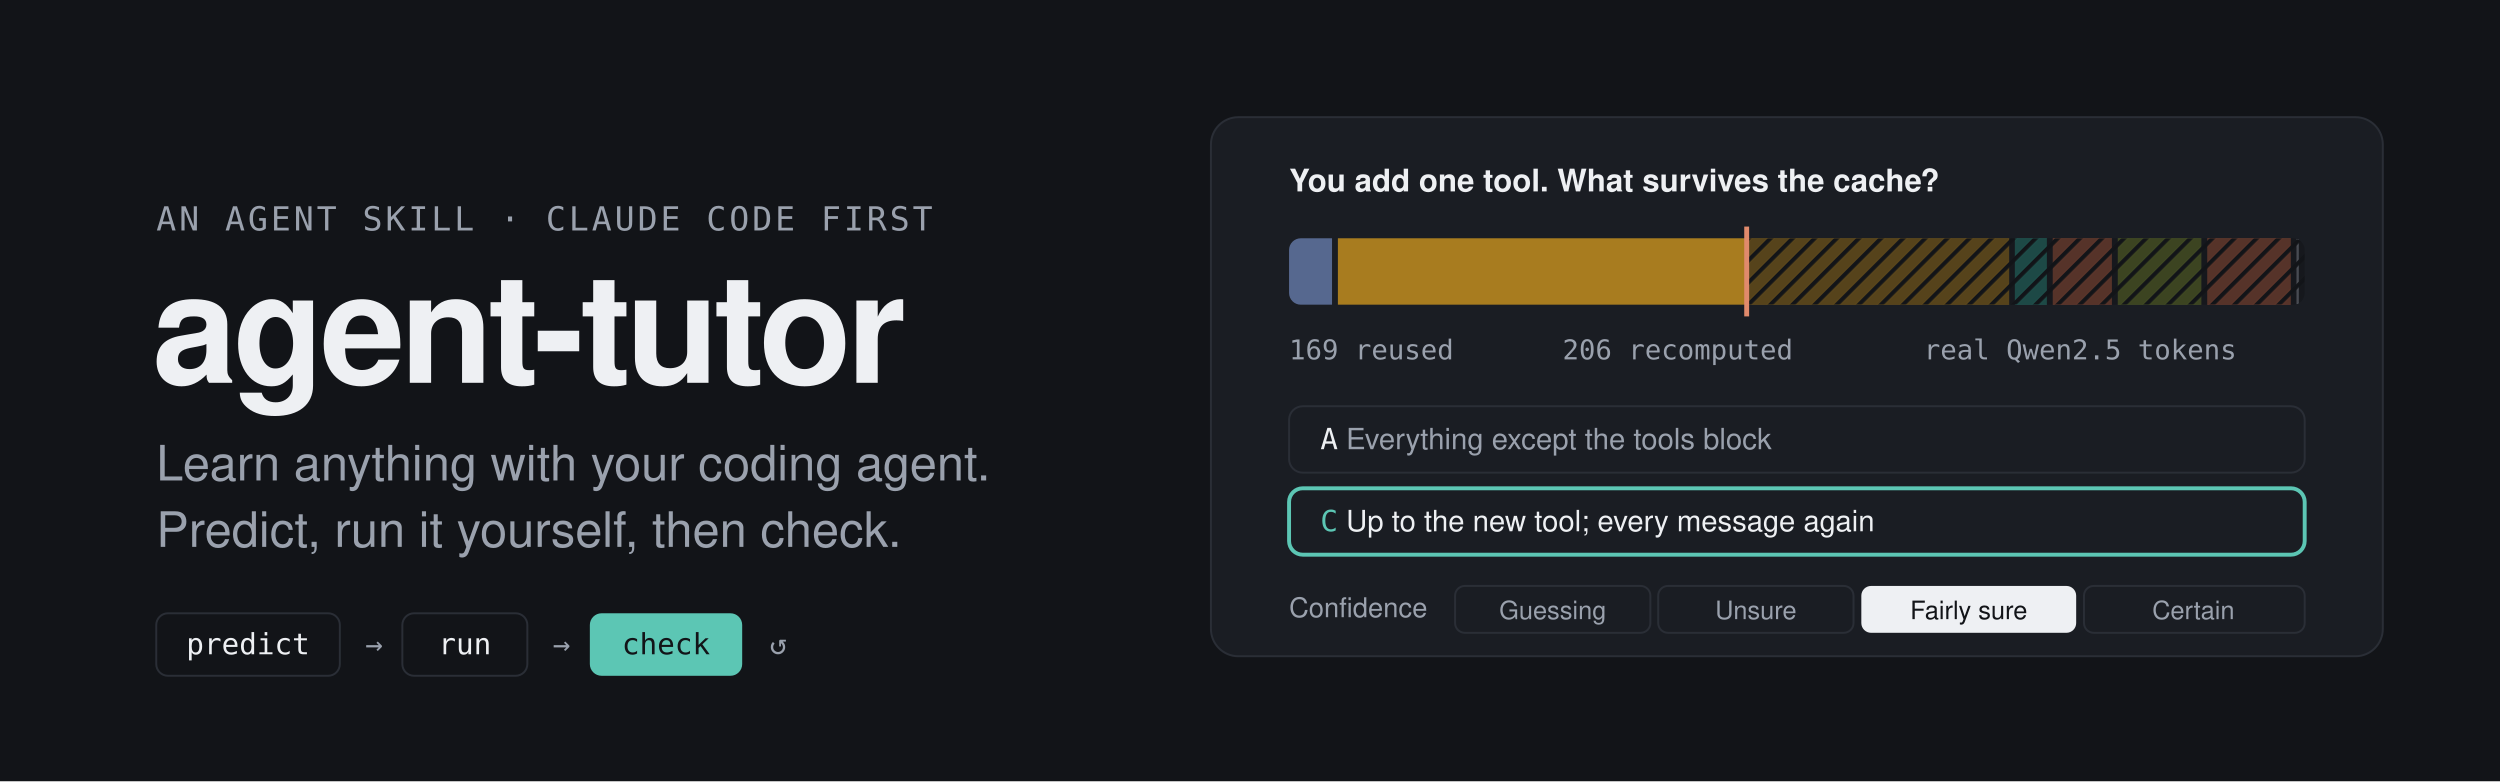
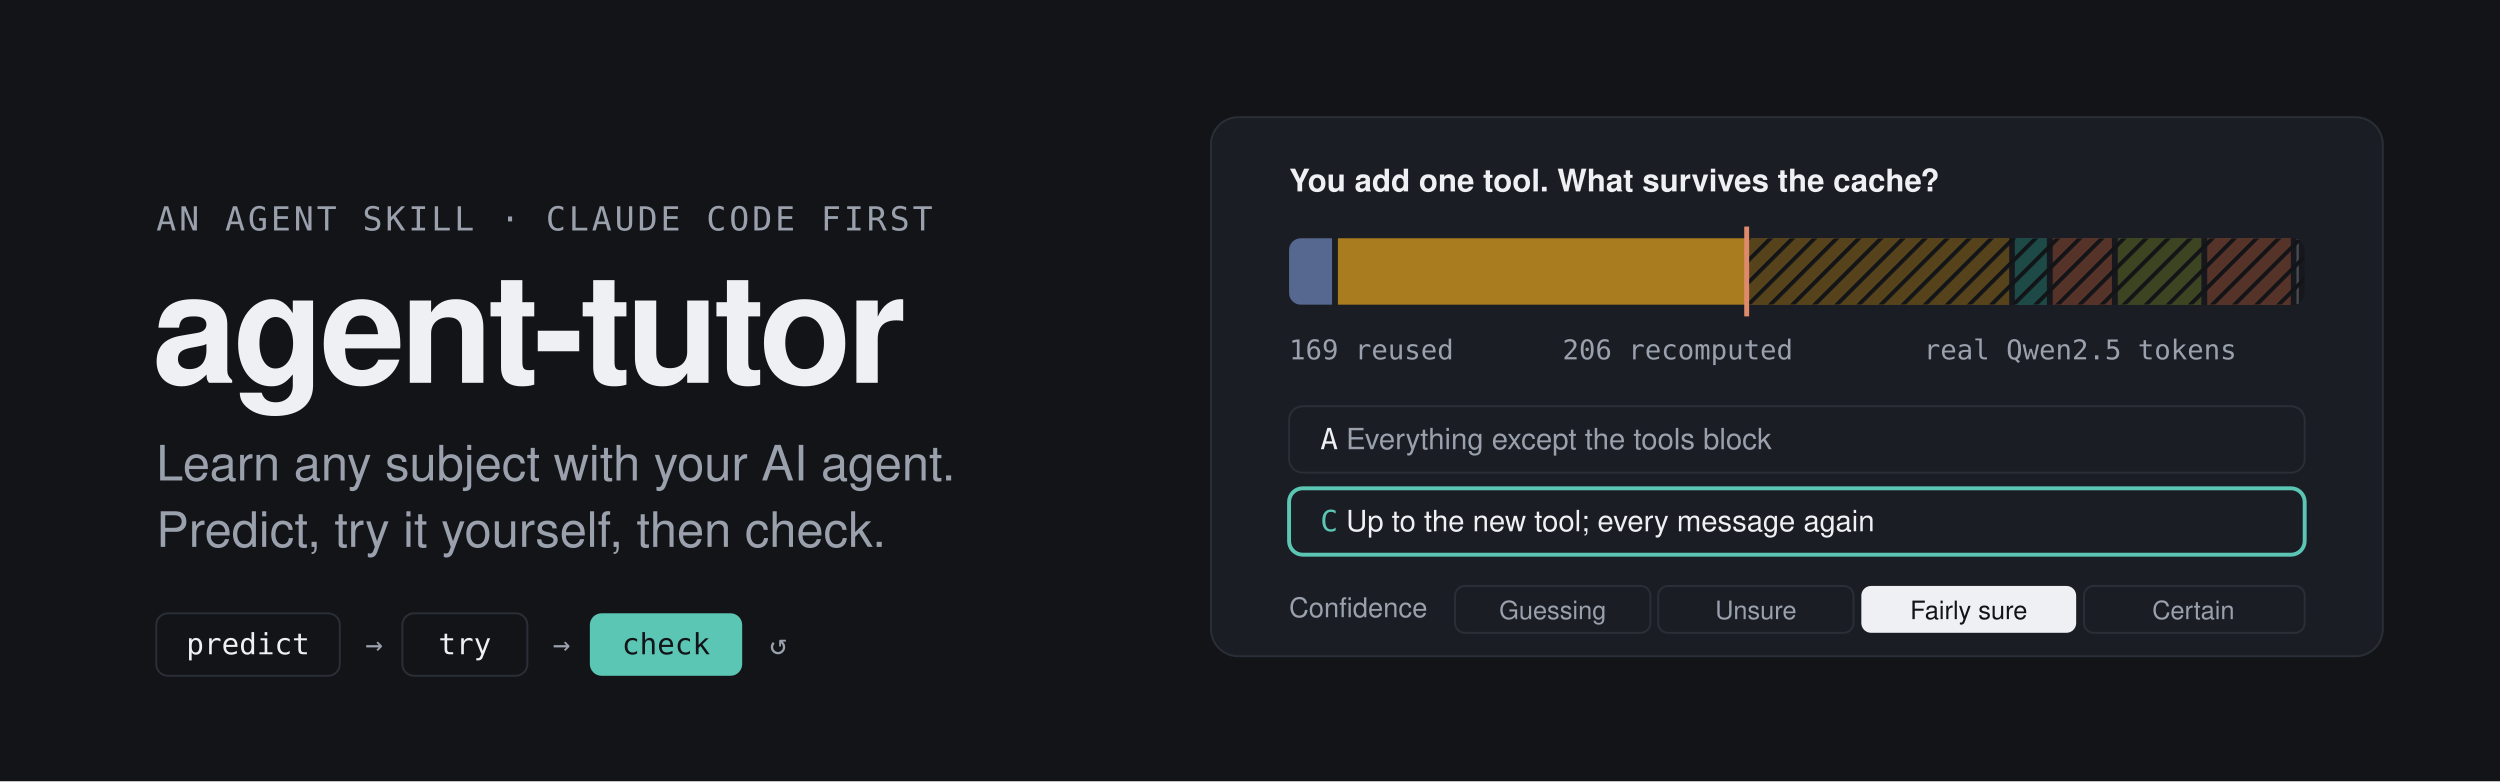
- <svg xmlns="http://www.w3.org/2000/svg" width="1280" height="400" viewBox="0 0 1280 400" role="img" aria-label="agent-tutor: learn anything with your coding agent by predicting, running and checking">
+ <svg xmlns="http://www.w3.org/2000/svg" width="1280" height="400" viewBox="0 0 1280 400" role="img" aria-label="agent-tutor: learn any subject with your AI agent by predicting, trying and checking">
  <defs>
    <pattern id="h" width="8" height="8" patternUnits="userSpaceOnUse" patternTransform="rotate(45)">
      <rect width="8" height="8" fill="#121418" opacity=".55" />
      <line x1="0" y1="0" x2="0" y2="8" stroke="#121418" stroke-width="4" />
    </pattern>
    <clipPath id="r">
      <rect x="660" y="0" width="520" height="34" rx="6" />
    </clipPath>
  </defs>
  <rect width="1280" height="400" fill="#121418" />
  <g font-family="ui-sans-serif,-apple-system,'Segoe UI',Helvetica,Arial,sans-serif">
    <text x="80" y="118" font-family="ui-monospace,SFMono-Regular,Menlo,Consolas,monospace" font-size="17" letter-spacing="1.5" fill="#9aa1ad">AN AGENT SKILL · CLAUDE CODE FIRST</text>
    <text x="78" y="196" font-size="78" font-weight="700" letter-spacing="-2.5" fill="#eef0f3">agent-tutor</text>
-     <text x="80" y="246" font-size="25" fill="#9aa1ad">Learn anything with your coding agent.</text>
-     <text x="80" y="280" font-size="25" fill="#9aa1ad">Predict, run it yourself, then check.</text>
+     <text x="80" y="246" font-size="25" fill="#9aa1ad">Learn any subject with your AI agent.</text>
+     <text x="80" y="280" font-size="25" fill="#9aa1ad">Predict, try it yourself, then check.</text>
    <g font-family="ui-monospace,SFMono-Regular,Menlo,Consolas,monospace" font-size="15">
      <rect x="80" y="314" width="94" height="32" rx="6" fill="none" stroke="#2a2e36" />
      <text x="127" y="335" text-anchor="middle" fill="#eef0f3">predict</text>
      <text x="187" y="335" fill="#9aa1ad">→</text>
      <rect x="206" y="314" width="64" height="32" rx="6" fill="none" stroke="#2a2e36" />
-       <text x="238" y="335" text-anchor="middle" fill="#eef0f3">run</text>
+       <text x="238" y="335" text-anchor="middle" fill="#eef0f3">try</text>
      <text x="283" y="335" fill="#9aa1ad">→</text>
      <rect x="302" y="314" width="78" height="32" rx="6" fill="#5cc6b4" />
      <text x="341" y="335" text-anchor="middle" fill="#121418">check</text>
      <text x="394" y="335" fill="#9aa1ad">↺</text>
    </g>
  </g>
  <g transform="translate(0,96)">
    <rect x="620" y="-36" width="600" height="276" rx="14" fill="#1a1d23" stroke="#2a2e36" />
    <text x="660" y="2" font-family="ui-sans-serif,-apple-system,'Segoe UI',Helvetica,Arial,sans-serif" font-size="16" font-weight="600" fill="#eef0f3">You add one tool. What survives the cache?</text>
    <g transform="translate(0,26)">
      <g clip-path="url(#r)">
        <rect x="660.0" y="0" width="22.0" height="34" fill="#56688f" />
        <rect x="685.0" y="0" width="343.7" height="34" fill="#a87c1f" />
        <rect x="1031.6" y="0" width="16.4" height="34" fill="#2a8a7e" />
        <rect x="1051.0" y="0" width="30.3" height="34" fill="#a9583e" />
        <rect x="1084.3" y="0" width="42.8" height="34" fill="#6e7f2d" />
        <rect x="1130.1" y="0" width="42.8" height="34" fill="#a9583e" />
        <rect x="1175.8" y="0" width="1.2" height="34" fill="#8a8f99" />
        <rect x="894.3" y="0" width="285.7" height="34" fill="url(#h)" />
      </g>
      <line x1="894.3" y1="-6" x2="894.3" y2="40" stroke="#e08a6c" stroke-width="2.5" />
    </g>
    <g font-family="ui-monospace,SFMono-Regular,Menlo,Consolas,monospace" font-size="14" fill="#9aa1ad">
      <text x="660" y="88">169 reused</text>
      <text x="800" y="88">206 recomputed</text>
      <text x="985" y="88">real Qwen2.5 tokens</text>
    </g>
    <g font-family="ui-sans-serif,-apple-system,'Segoe UI',Helvetica,Arial,sans-serif" font-size="15">
      <rect x="660" y="112" width="520" height="34" rx="7" fill="none" stroke="#2a2e36" />
      <text x="676" y="134" fill="#9aa1ad">
        <tspan font-family="ui-monospace,Menlo,Consolas,monospace" fill="#eef0f3">A</tspan>   Everything except the tools block</text>
      <rect x="660" y="154" width="520" height="34" rx="7" fill="none" stroke="#5cc6b4" stroke-width="2" />
      <text x="676" y="176" fill="#eef0f3">
        <tspan font-family="ui-monospace,Menlo,Consolas,monospace" fill="#5cc6b4">C</tspan>   Up to the new tool; every message again</text>
      <text x="660" y="220" font-size="14" fill="#9aa1ad">Confidence</text>
      <g font-size="13">
        <rect x="745" y="204" width="100" height="24" rx="5" fill="none" stroke="#2a2e36" />
        <text x="795" y="221" text-anchor="middle" fill="#9aa1ad">Guessing</text>
        <rect x="849" y="204" width="100" height="24" rx="5" fill="none" stroke="#2a2e36" />
        <text x="899" y="221" text-anchor="middle" fill="#9aa1ad">Unsure</text>
        <rect x="953" y="204" width="110" height="24" rx="5" fill="#eef0f3" />
        <text x="1008" y="221" text-anchor="middle" fill="#121418">Fairly sure</text>
        <rect x="1067" y="204" width="113" height="24" rx="5" fill="none" stroke="#2a2e36" />
        <text x="1123" y="221" text-anchor="middle" fill="#9aa1ad">Certain</text>
      </g>
    </g>
  </g>
</svg>
